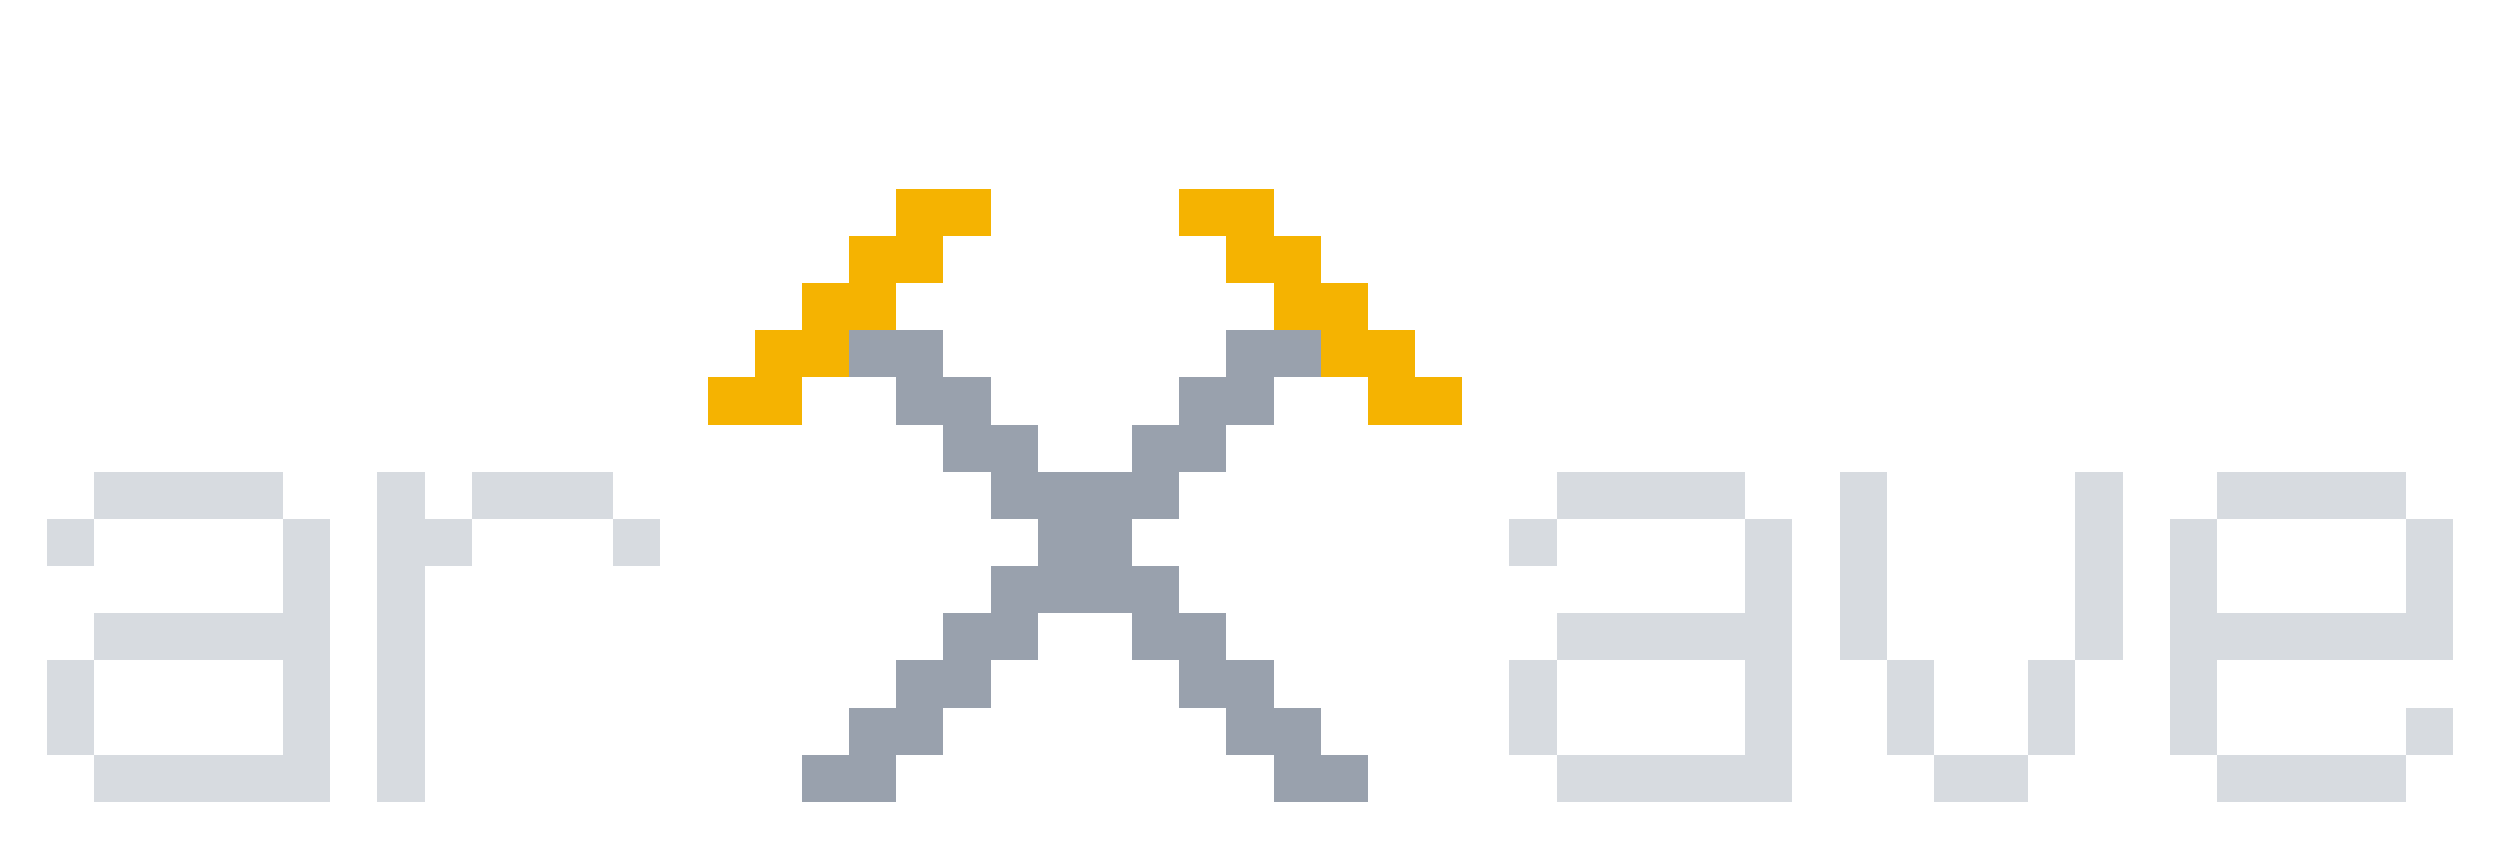
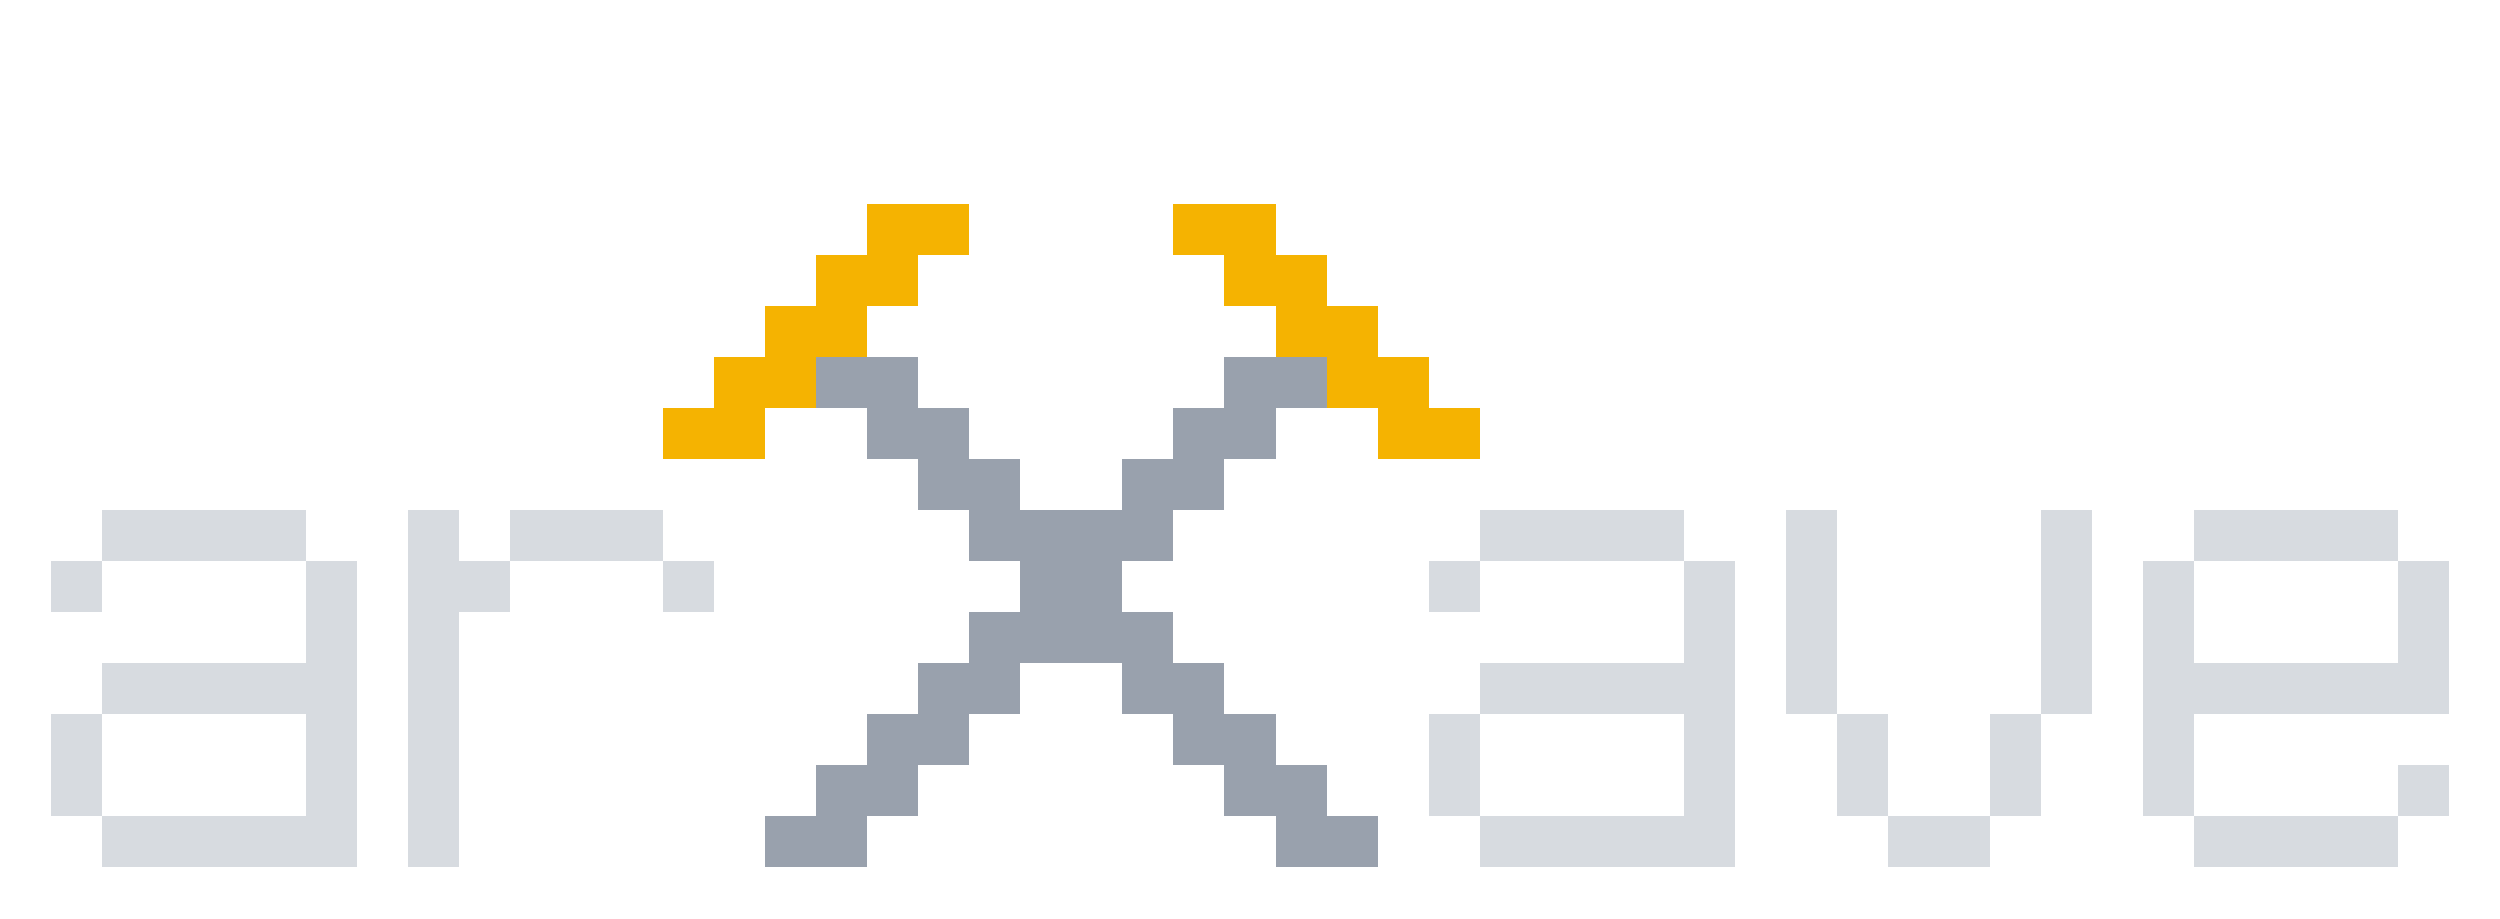
- <svg xmlns="http://www.w3.org/2000/svg" width="424" height="144" viewBox="0 0 424 144" shape-rendering="crispEdges" role="img" aria-label="arXave — pixel wordmark whose X is two crossed daggers">
+ <svg xmlns="http://www.w3.org/2000/svg" width="392" height="144" viewBox="0 0 392 144" shape-rendering="crispEdges" role="img" aria-label="arXave — pixel wordmark whose X is two crossed daggers">
  <g fill="#99a1ad">
-     <rect x="136" y="48" width="8" height="8" />
-     <rect x="144" y="48" width="8" height="8" />
-     <rect x="144" y="56" width="8" height="8" />
-     <rect x="152" y="56" width="8" height="8" />
-     <rect x="152" y="64" width="8" height="8" />
-     <rect x="160" y="64" width="8" height="8" />
-     <rect x="160" y="72" width="8" height="8" />
-     <rect x="168" y="72" width="8" height="8" />
+     <rect x="120" y="48" width="8" height="8" />
+     <rect x="128" y="48" width="8" height="8" />
+     <rect x="128" y="56" width="8" height="8" />
+     <rect x="136" y="56" width="8" height="8" />
+     <rect x="136" y="64" width="8" height="8" />
+     <rect x="144" y="64" width="8" height="8" />
+     <rect x="144" y="72" width="8" height="8" />
+     <rect x="152" y="72" width="8" height="8" />
+     <rect x="152" y="80" width="8" height="8" />
+     <rect x="160" y="80" width="8" height="8" />
+     <rect x="160" y="88" width="8" height="8" />
+     <rect x="168" y="88" width="8" height="8" />
+     <rect x="168" y="96" width="8" height="8" />
+     <rect x="176" y="96" width="8" height="8" />
+     <rect x="176" y="104" width="8" height="8" />
+     <rect x="184" y="104" width="8" height="8" />
+     <rect x="184" y="112" width="8" height="8" />
+     <rect x="192" y="112" width="8" height="8" />
+     <rect x="192" y="120" width="8" height="8" />
+     <rect x="200" y="120" width="8" height="8" />
+     <rect x="200" y="128" width="8" height="8" />
+     <rect x="208" y="128" width="8" height="8" />
+     <rect x="200" y="48" width="8" height="8" />
+     <rect x="208" y="48" width="8" height="8" />
+     <rect x="192" y="56" width="8" height="8" />
+     <rect x="200" y="56" width="8" height="8" />
+     <rect x="184" y="64" width="8" height="8" />
+     <rect x="192" y="64" width="8" height="8" />
+     <rect x="176" y="72" width="8" height="8" />
+     <rect x="184" y="72" width="8" height="8" />
    <rect x="168" y="80" width="8" height="8" />
    <rect x="176" y="80" width="8" height="8" />
-     <rect x="176" y="88" width="8" height="8" />
-     <rect x="184" y="88" width="8" height="8" />
-     <rect x="184" y="96" width="8" height="8" />
-     <rect x="192" y="96" width="8" height="8" />
-     <rect x="192" y="104" width="8" height="8" />
-     <rect x="200" y="104" width="8" height="8" />
-     <rect x="200" y="112" width="8" height="8" />
-     <rect x="208" y="112" width="8" height="8" />
-     <rect x="208" y="120" width="8" height="8" />
-     <rect x="216" y="120" width="8" height="8" />
-     <rect x="216" y="128" width="8" height="8" />
-     <rect x="224" y="128" width="8" height="8" />
-     <rect x="216" y="48" width="8" height="8" />
-     <rect x="224" y="48" width="8" height="8" />
-     <rect x="208" y="56" width="8" height="8" />
-     <rect x="216" y="56" width="8" height="8" />
-     <rect x="200" y="64" width="8" height="8" />
-     <rect x="208" y="64" width="8" height="8" />
-     <rect x="192" y="72" width="8" height="8" />
-     <rect x="200" y="72" width="8" height="8" />
-     <rect x="184" y="80" width="8" height="8" />
-     <rect x="192" y="80" width="8" height="8" />
-     <rect x="168" y="96" width="8" height="8" />
-     <rect x="176" y="96" width="8" height="8" />
-     <rect x="160" y="104" width="8" height="8" />
-     <rect x="168" y="104" width="8" height="8" />
-     <rect x="152" y="112" width="8" height="8" />
-     <rect x="160" y="112" width="8" height="8" />
-     <rect x="144" y="120" width="8" height="8" />
-     <rect x="152" y="120" width="8" height="8" />
-     <rect x="136" y="128" width="8" height="8" />
-     <rect x="144" y="128" width="8" height="8" />
+     <rect x="152" y="96" width="8" height="8" />
+     <rect x="160" y="96" width="8" height="8" />
+     <rect x="144" y="104" width="8" height="8" />
+     <rect x="152" y="104" width="8" height="8" />
+     <rect x="136" y="112" width="8" height="8" />
+     <rect x="144" y="112" width="8" height="8" />
+     <rect x="128" y="120" width="8" height="8" />
+     <rect x="136" y="120" width="8" height="8" />
+     <rect x="120" y="128" width="8" height="8" />
+     <rect x="128" y="128" width="8" height="8" />
  </g>
  <g fill="#f5b301">
-     <rect x="120" y="64" width="8" height="8" />
-     <rect x="128" y="56" width="8" height="8" />
-     <rect x="136" y="48" width="8" height="8" />
-     <rect x="144" y="40" width="8" height="8" />
-     <rect x="152" y="32" width="8" height="8" />
-     <rect x="128" y="64" width="8" height="8" />
-     <rect x="136" y="56" width="8" height="8" />
-     <rect x="144" y="48" width="8" height="8" />
-     <rect x="152" y="40" width="8" height="8" />
-     <rect x="160" y="32" width="8" height="8" />
-     <rect x="208" y="32" width="8" height="8" />
-     <rect x="216" y="40" width="8" height="8" />
-     <rect x="224" y="48" width="8" height="8" />
-     <rect x="232" y="56" width="8" height="8" />
-     <rect x="240" y="64" width="8" height="8" />
-     <rect x="200" y="32" width="8" height="8" />
-     <rect x="208" y="40" width="8" height="8" />
-     <rect x="216" y="48" width="8" height="8" />
-     <rect x="224" y="56" width="8" height="8" />
-     <rect x="232" y="64" width="8" height="8" />
+     <rect x="104" y="64" width="8" height="8" />
+     <rect x="112" y="56" width="8" height="8" />
+     <rect x="120" y="48" width="8" height="8" />
+     <rect x="128" y="40" width="8" height="8" />
+     <rect x="136" y="32" width="8" height="8" />
+     <rect x="112" y="64" width="8" height="8" />
+     <rect x="120" y="56" width="8" height="8" />
+     <rect x="128" y="48" width="8" height="8" />
+     <rect x="136" y="40" width="8" height="8" />
+     <rect x="144" y="32" width="8" height="8" />
+     <rect x="192" y="32" width="8" height="8" />
+     <rect x="200" y="40" width="8" height="8" />
+     <rect x="208" y="48" width="8" height="8" />
+     <rect x="216" y="56" width="8" height="8" />
+     <rect x="224" y="64" width="8" height="8" />
+     <rect x="184" y="32" width="8" height="8" />
+     <rect x="192" y="40" width="8" height="8" />
+     <rect x="200" y="48" width="8" height="8" />
+     <rect x="208" y="56" width="8" height="8" />
+     <rect x="216" y="64" width="8" height="8" />
  </g>
  <g fill="#d7dbe0">
    <rect x="16" y="80" width="8" height="8" />
    <rect x="24" y="80" width="8" height="8" />
    <rect x="32" y="80" width="8" height="8" />
    <rect x="40" y="80" width="8" height="8" />
    <rect x="8" y="88" width="8" height="8" />
    <rect x="48" y="88" width="8" height="8" />
    <rect x="48" y="96" width="8" height="8" />
    <rect x="16" y="104" width="8" height="8" />
    <rect x="24" y="104" width="8" height="8" />
    <rect x="32" y="104" width="8" height="8" />
    <rect x="40" y="104" width="8" height="8" />
    <rect x="48" y="104" width="8" height="8" />
    <rect x="8" y="112" width="8" height="8" />
    <rect x="48" y="112" width="8" height="8" />
    <rect x="8" y="120" width="8" height="8" />
    <rect x="48" y="120" width="8" height="8" />
    <rect x="16" y="128" width="8" height="8" />
    <rect x="24" y="128" width="8" height="8" />
    <rect x="32" y="128" width="8" height="8" />
    <rect x="40" y="128" width="8" height="8" />
    <rect x="48" y="128" width="8" height="8" />
    <rect x="64" y="80" width="8" height="8" />
    <rect x="80" y="80" width="8" height="8" />
    <rect x="88" y="80" width="8" height="8" />
    <rect x="96" y="80" width="8" height="8" />
    <rect x="64" y="88" width="8" height="8" />
    <rect x="72" y="88" width="8" height="8" />
    <rect x="104" y="88" width="8" height="8" />
    <rect x="64" y="96" width="8" height="8" />
    <rect x="64" y="104" width="8" height="8" />
    <rect x="64" y="112" width="8" height="8" />
    <rect x="64" y="120" width="8" height="8" />
    <rect x="64" y="128" width="8" height="8" />
-     <rect x="264" y="80" width="8" height="8" />
-     <rect x="272" y="80" width="8" height="8" />
+     <rect x="232" y="80" width="8" height="8" />
+     <rect x="240" y="80" width="8" height="8" />
+     <rect x="248" y="80" width="8" height="8" />
+     <rect x="256" y="80" width="8" height="8" />
+     <rect x="224" y="88" width="8" height="8" />
+     <rect x="264" y="88" width="8" height="8" />
+     <rect x="264" y="96" width="8" height="8" />
+     <rect x="232" y="104" width="8" height="8" />
+     <rect x="240" y="104" width="8" height="8" />
+     <rect x="248" y="104" width="8" height="8" />
+     <rect x="256" y="104" width="8" height="8" />
+     <rect x="264" y="104" width="8" height="8" />
+     <rect x="224" y="112" width="8" height="8" />
+     <rect x="264" y="112" width="8" height="8" />
+     <rect x="224" y="120" width="8" height="8" />
+     <rect x="264" y="120" width="8" height="8" />
+     <rect x="232" y="128" width="8" height="8" />
+     <rect x="240" y="128" width="8" height="8" />
+     <rect x="248" y="128" width="8" height="8" />
+     <rect x="256" y="128" width="8" height="8" />
+     <rect x="264" y="128" width="8" height="8" />
    <rect x="280" y="80" width="8" height="8" />
-     <rect x="288" y="80" width="8" height="8" />
-     <rect x="256" y="88" width="8" height="8" />
-     <rect x="296" y="88" width="8" height="8" />
-     <rect x="296" y="96" width="8" height="8" />
-     <rect x="264" y="104" width="8" height="8" />
-     <rect x="272" y="104" width="8" height="8" />
+     <rect x="320" y="80" width="8" height="8" />
+     <rect x="280" y="88" width="8" height="8" />
+     <rect x="320" y="88" width="8" height="8" />
+     <rect x="280" y="96" width="8" height="8" />
+     <rect x="320" y="96" width="8" height="8" />
    <rect x="280" y="104" width="8" height="8" />
-     <rect x="288" y="104" width="8" height="8" />
-     <rect x="296" y="104" width="8" height="8" />
-     <rect x="256" y="112" width="8" height="8" />
-     <rect x="296" y="112" width="8" height="8" />
-     <rect x="256" y="120" width="8" height="8" />
-     <rect x="296" y="120" width="8" height="8" />
-     <rect x="264" y="128" width="8" height="8" />
-     <rect x="272" y="128" width="8" height="8" />
-     <rect x="280" y="128" width="8" height="8" />
-     <rect x="288" y="128" width="8" height="8" />
+     <rect x="320" y="104" width="8" height="8" />
+     <rect x="288" y="112" width="8" height="8" />
+     <rect x="312" y="112" width="8" height="8" />
+     <rect x="288" y="120" width="8" height="8" />
+     <rect x="312" y="120" width="8" height="8" />
    <rect x="296" y="128" width="8" height="8" />
-     <rect x="312" y="80" width="8" height="8" />
+     <rect x="304" y="128" width="8" height="8" />
+     <rect x="344" y="80" width="8" height="8" />
    <rect x="352" y="80" width="8" height="8" />
-     <rect x="312" y="88" width="8" height="8" />
-     <rect x="352" y="88" width="8" height="8" />
-     <rect x="312" y="96" width="8" height="8" />
-     <rect x="352" y="96" width="8" height="8" />
-     <rect x="312" y="104" width="8" height="8" />
+     <rect x="360" y="80" width="8" height="8" />
+     <rect x="368" y="80" width="8" height="8" />
+     <rect x="336" y="88" width="8" height="8" />
+     <rect x="376" y="88" width="8" height="8" />
+     <rect x="336" y="96" width="8" height="8" />
+     <rect x="376" y="96" width="8" height="8" />
+     <rect x="336" y="104" width="8" height="8" />
+     <rect x="344" y="104" width="8" height="8" />
    <rect x="352" y="104" width="8" height="8" />
-     <rect x="320" y="112" width="8" height="8" />
-     <rect x="344" y="112" width="8" height="8" />
-     <rect x="320" y="120" width="8" height="8" />
-     <rect x="344" y="120" width="8" height="8" />
-     <rect x="328" y="128" width="8" height="8" />
-     <rect x="336" y="128" width="8" height="8" />
-     <rect x="376" y="80" width="8" height="8" />
-     <rect x="384" y="80" width="8" height="8" />
-     <rect x="392" y="80" width="8" height="8" />
-     <rect x="400" y="80" width="8" height="8" />
-     <rect x="368" y="88" width="8" height="8" />
-     <rect x="408" y="88" width="8" height="8" />
-     <rect x="368" y="96" width="8" height="8" />
-     <rect x="408" y="96" width="8" height="8" />
+     <rect x="360" y="104" width="8" height="8" />
    <rect x="368" y="104" width="8" height="8" />
    <rect x="376" y="104" width="8" height="8" />
-     <rect x="384" y="104" width="8" height="8" />
-     <rect x="392" y="104" width="8" height="8" />
-     <rect x="400" y="104" width="8" height="8" />
-     <rect x="408" y="104" width="8" height="8" />
-     <rect x="368" y="112" width="8" height="8" />
-     <rect x="368" y="120" width="8" height="8" />
-     <rect x="408" y="120" width="8" height="8" />
-     <rect x="376" y="128" width="8" height="8" />
-     <rect x="384" y="128" width="8" height="8" />
-     <rect x="392" y="128" width="8" height="8" />
-     <rect x="400" y="128" width="8" height="8" />
+     <rect x="336" y="112" width="8" height="8" />
+     <rect x="336" y="120" width="8" height="8" />
+     <rect x="376" y="120" width="8" height="8" />
+     <rect x="344" y="128" width="8" height="8" />
+     <rect x="352" y="128" width="8" height="8" />
+     <rect x="360" y="128" width="8" height="8" />
+     <rect x="368" y="128" width="8" height="8" />
  </g>
</svg>
